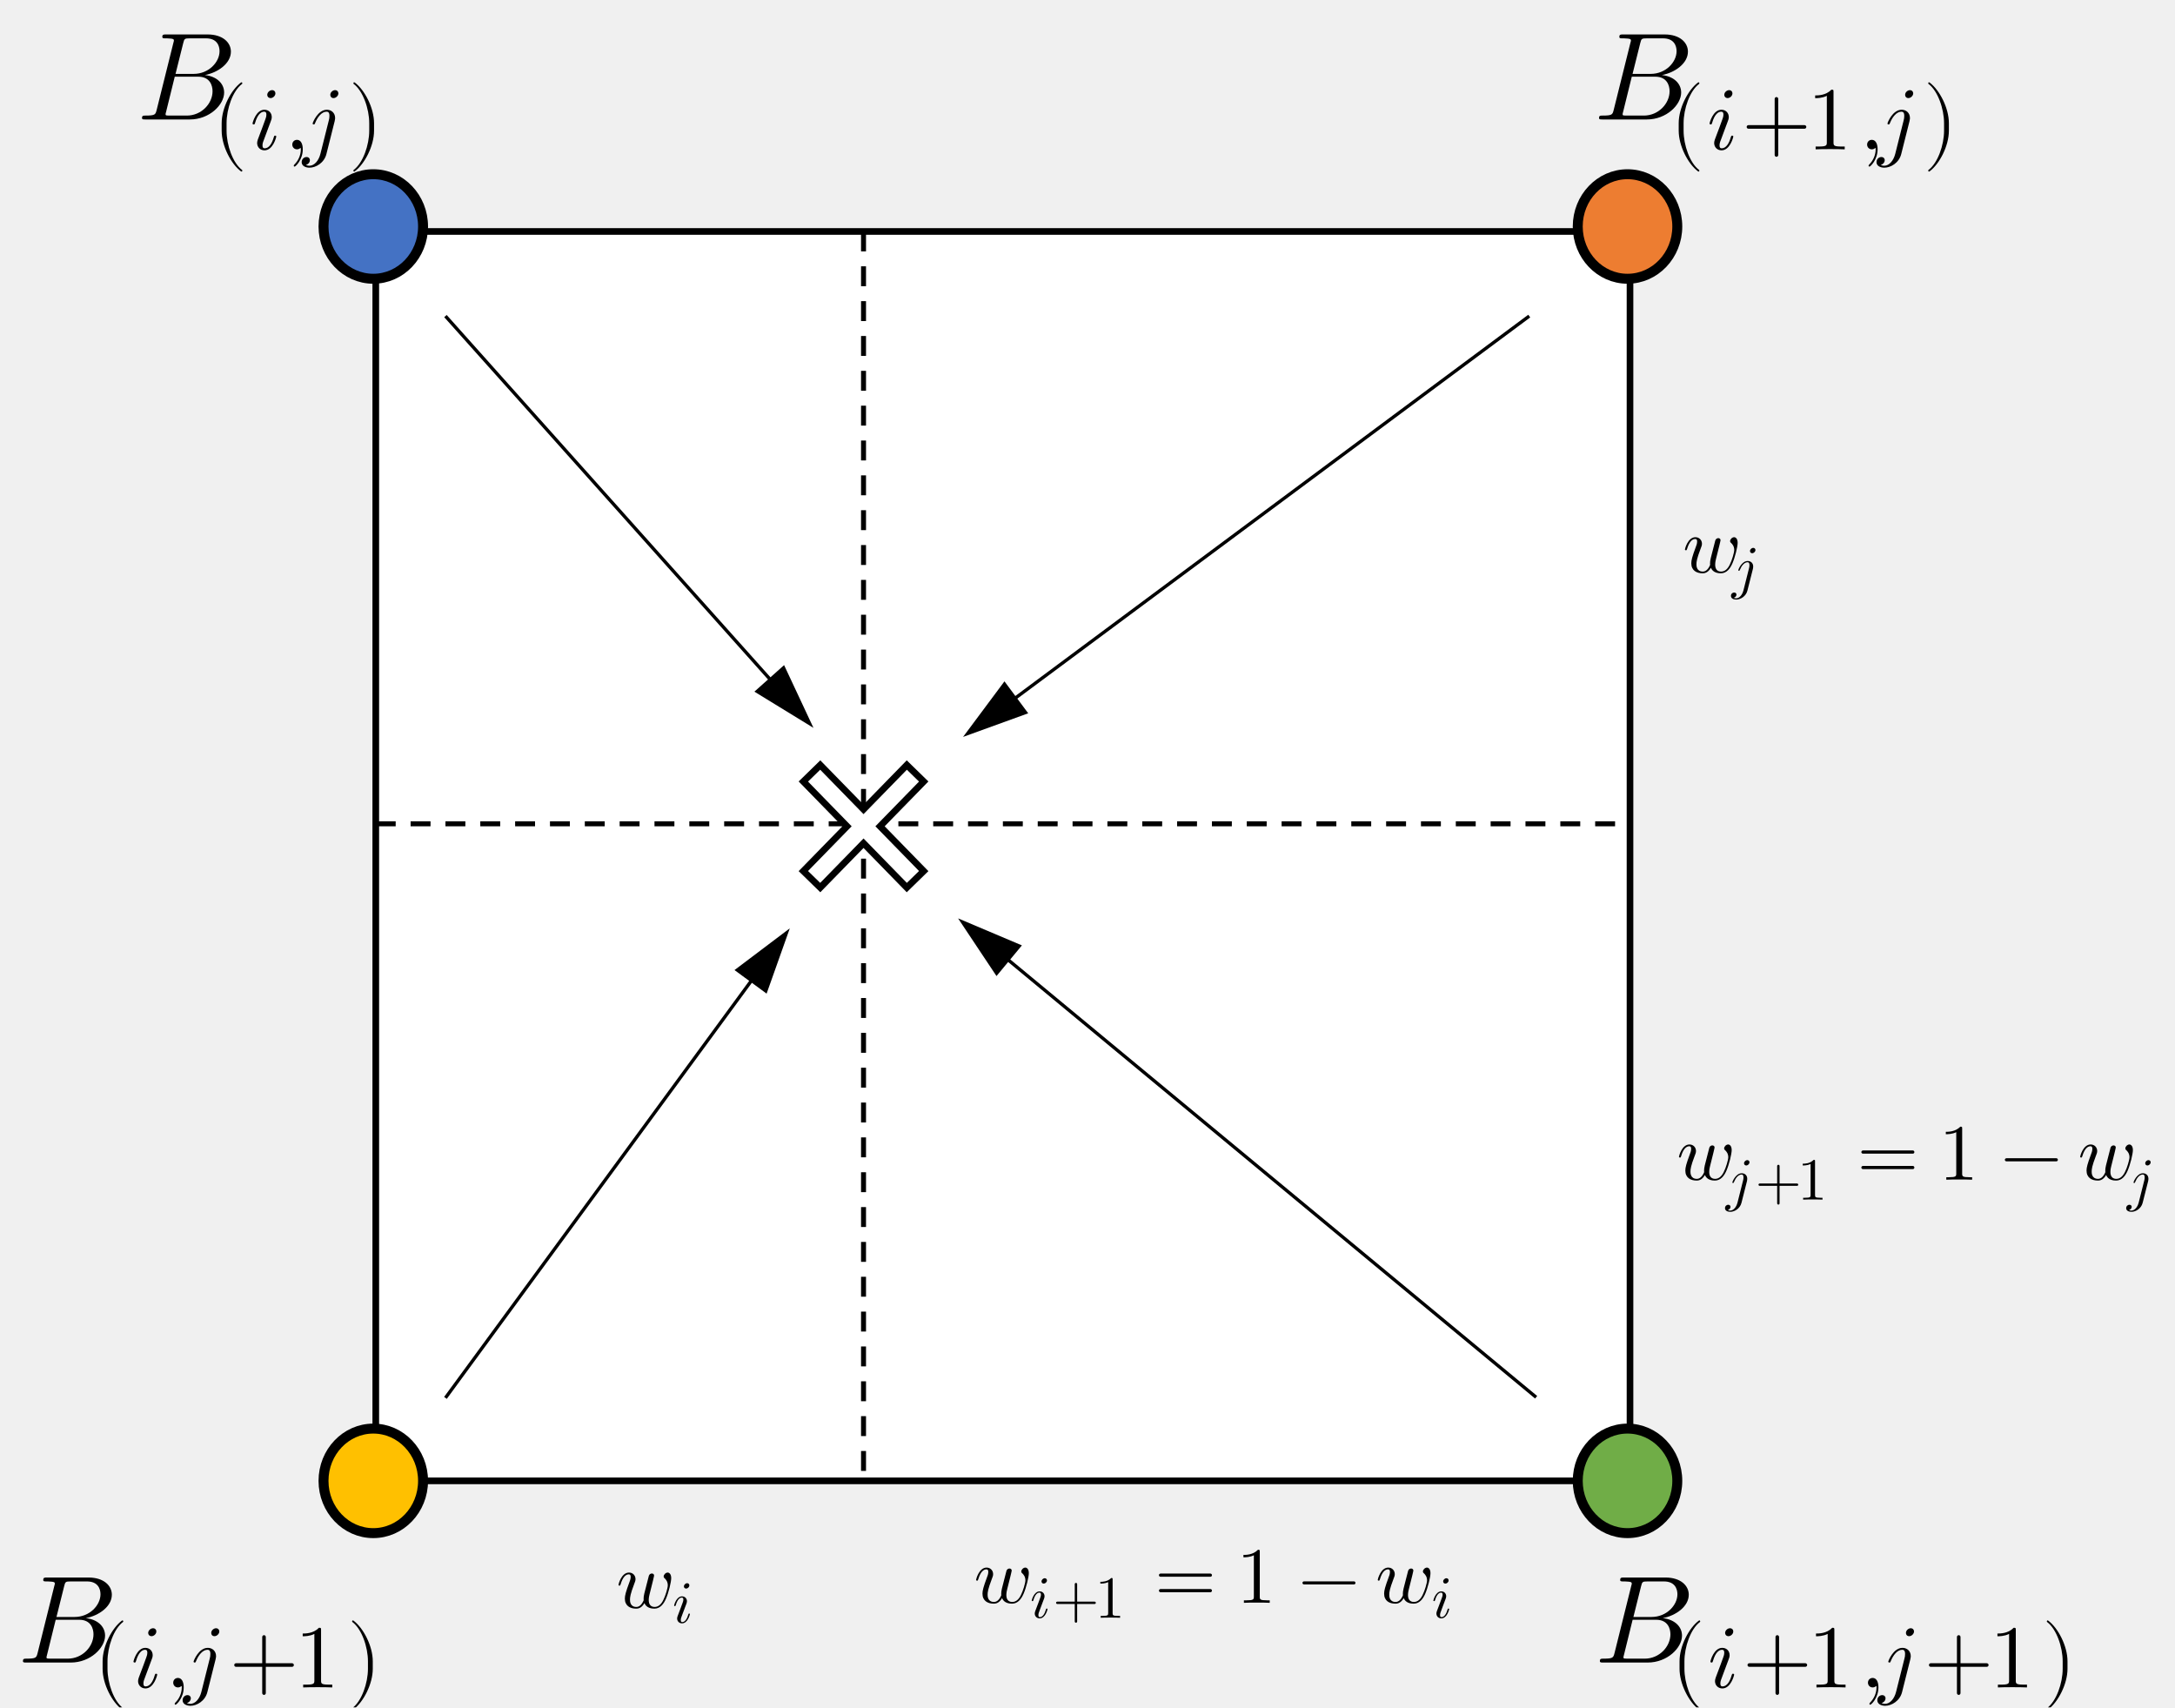
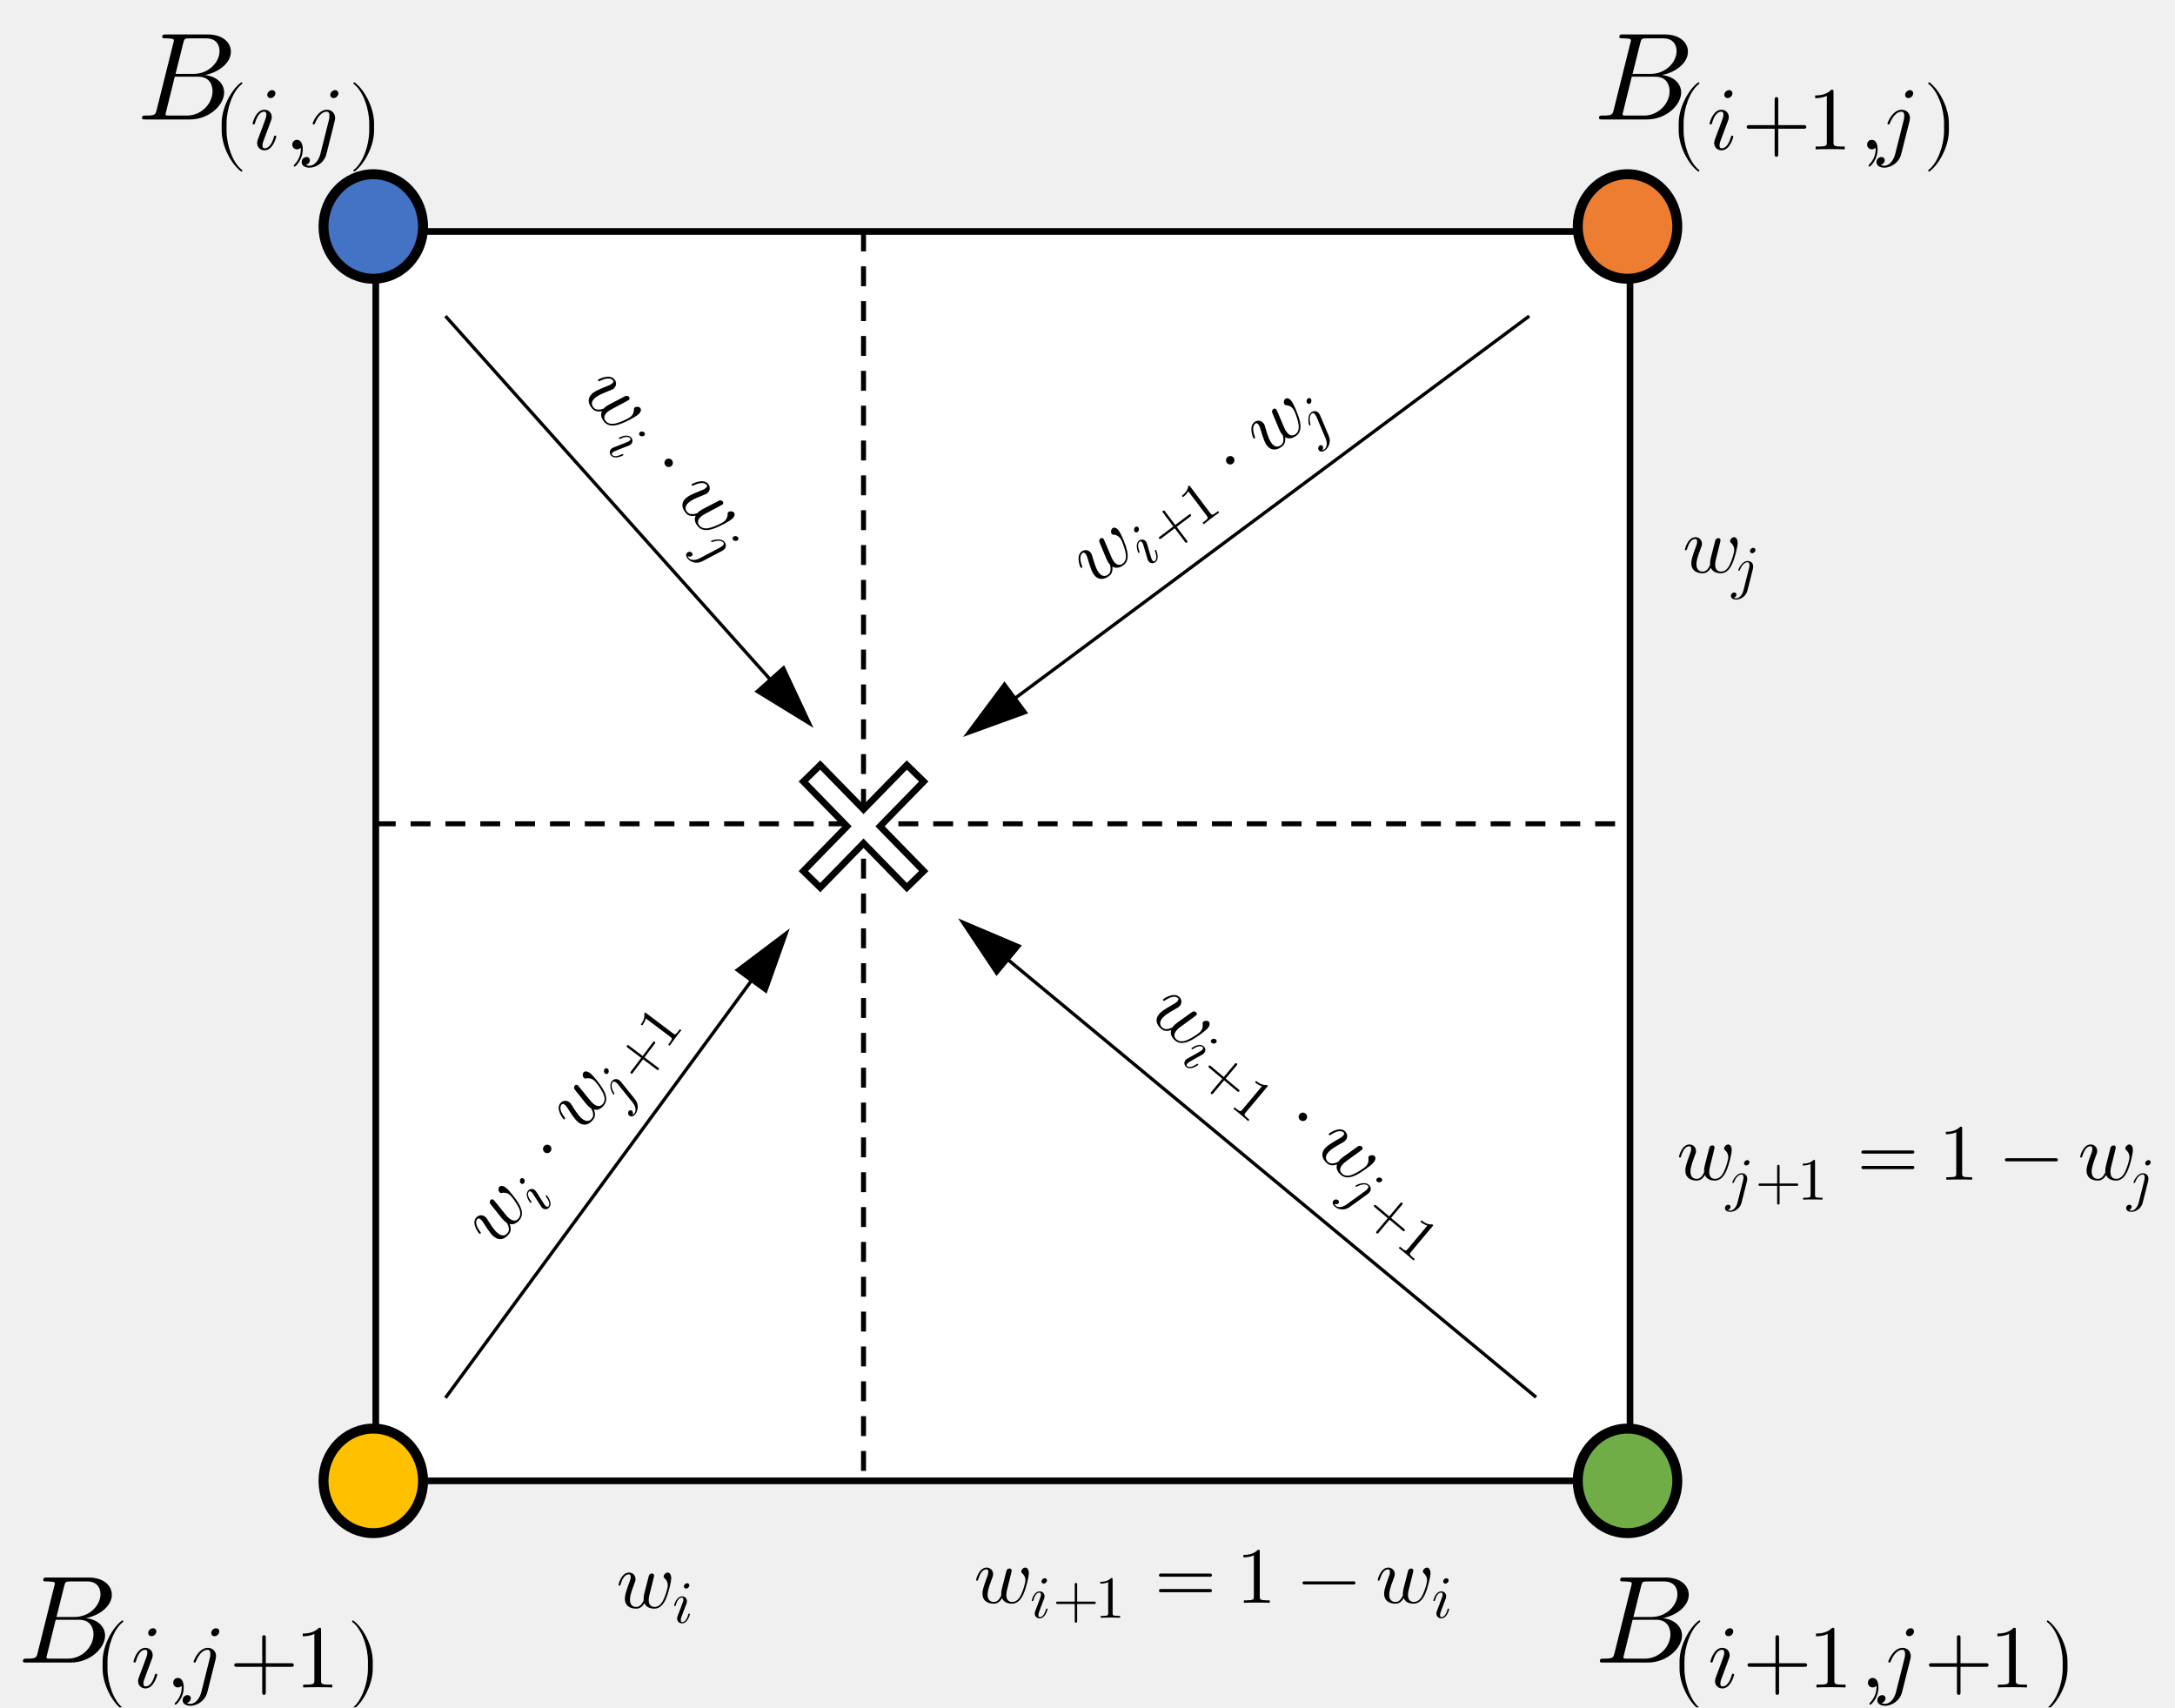
<svg xmlns="http://www.w3.org/2000/svg" width="437" height="343" overflow="hidden">
  <defs>
    <clipPath id="clip0">
      <rect x="81" y="86" width="437" height="343" />
    </clipPath>
  </defs>
  <g clip-path="url(#clip0)" transform="translate(-81 -86)">
    <rect x="156.5" y="132.5" width="252" height="251" stroke="#000000" stroke-width="1.333" stroke-miterlimit="8" fill="#FFFFFF" />
    <path d="M146 131.5C146 125.701 150.477 121 156 121 161.523 121 166 125.701 166 131.5 166 137.299 161.523 142 156 142 150.477 142 146 137.299 146 131.5Z" stroke="#000000" stroke-width="2" stroke-miterlimit="8" fill="#4472C4" fill-rule="evenodd" />
    <path d="M398 131.5C398 125.701 402.477 121 408 121 413.523 121 418 125.701 418 131.5 418 137.299 413.523 142 408 142 402.477 142 398 137.299 398 131.5Z" stroke="#000000" stroke-width="2" stroke-miterlimit="8" fill="#ED7D31" fill-rule="evenodd" />
    <path d="M398 383.5C398 377.701 402.477 373 408 373 413.523 373 418 377.701 418 383.5 418 389.299 413.523 394 408 394 402.477 394 398 389.299 398 383.5Z" stroke="#000000" stroke-width="2" stroke-miterlimit="8" fill="#70AD47" fill-rule="evenodd" />
    <path d="M146 383.5C146 377.701 150.477 373 156 373 161.523 373 166 377.701 166 383.5 166 389.299 161.523 394 156 394 150.477 394 146 389.299 146 383.5Z" stroke="#000000" stroke-width="2" stroke-miterlimit="8" fill="#FFC000" fill-rule="evenodd" />
    <path d="M254.5 132.5 254.5 384.469" stroke="#000000" stroke-miterlimit="8" stroke-dasharray="4 3" fill="none" fill-rule="evenodd" />
    <path d="M156.5 251.5 408.469 251.5" stroke="#000000" stroke-miterlimit="8" stroke-dasharray="4 3" fill="none" fill-rule="evenodd" />
    <path d="M242.408 243.005 245.806 239.69 254.5 248.601 263.194 239.69 266.592 243.005 257.816 252 266.592 260.995 263.194 264.311 254.5 255.399 245.806 264.311 242.408 260.995 251.184 252Z" stroke="#000000" stroke-width="1.333" stroke-miterlimit="8" fill="#FFFFFF" fill-rule="evenodd" />
    <text font-family="Cambria Math,Cambria Math_MSFontService,sans-serif" font-weight="400" font-size="25" transform="translate(108.487 110)">𝐵<tspan font-size="18" x="15.24" y="6">(</tspan>
      <tspan font-size="18" x="22.74" y="6">𝑖</tspan>
      <tspan font-size="18" x="29.693" y="6">,</tspan>
      <tspan font-size="18" x="33.36" y="6">𝑗</tspan>
      <tspan font-size="18" x="42.48" y="6">)</tspan>
      <tspan font-size="25" x="292.746" y="0">𝐵</tspan>
      <tspan font-size="18" x="307.986" y="6">(</tspan>
      <tspan font-size="18" x="315.486" y="6">𝑖</tspan>
      <tspan font-size="18" x="322.439" y="6">+</tspan>
      <tspan font-size="18" x="335.606" y="6">1</tspan>
      <tspan font-size="18" x="346.106" y="6">,</tspan>
      <tspan font-size="18" x="349.773" y="6">𝑗</tspan>
      <tspan font-size="18" x="358.893" y="6">)</tspan>
      <tspan font-size="25" x="-23.923" y="310">𝐵</tspan>
      <tspan font-size="18" x="-8.683" y="315">(</tspan>
      <tspan font-size="18" x="-1.183" y="315">𝑖</tspan>
      <tspan font-size="18" x="5.77" y="315">,</tspan>
      <tspan font-size="18" x="9.437" y="315">𝑗</tspan>
      <tspan font-size="18" x="18.557" y="315">+</tspan>
      <tspan font-size="18" x="31.723" y="315">1</tspan>
      <tspan font-size="18" x="42.223" y="315">)</tspan>
      <tspan font-size="25" x="292.913" y="310">𝐵</tspan>
      <tspan font-size="18" x="308.153" y="315">(</tspan>
      <tspan font-size="18" x="315.653" y="315">𝑖</tspan>
      <tspan font-size="18" x="322.606" y="315">+</tspan>
      <tspan font-size="18" x="335.773" y="315">1</tspan>
      <tspan font-size="18" x="346.273" y="315">,</tspan>
      <tspan font-size="18" x="349.939" y="315">𝑗</tspan>
      <tspan font-size="18" x="359.059" y="315">+</tspan>
      <tspan font-size="18" x="372.226" y="315">1</tspan>
      <tspan font-size="18" x="382.726" y="315">)</tspan>
    </text>
    <path d="M170.749 149.278 236.693 223.058 236.196 223.502 170.252 149.722ZM238.539 219.62 244.442 232.227 232.574 224.951Z" />
    <path d="M0.269-0.197 62.357 84.457 61.819 84.851-0.269 0.197ZM64.525 81.213 69.185 94.33 58.074 85.944Z" transform="matrix(1 0 0 -1 170.5 366.83)" />
    <text font-family="Cambria Math,Cambria Math_MSFontService,sans-serif" font-weight="400" font-size="16" transform="translate(204.796 409)">𝑤<tspan font-size="12" x="11.3" y="3">𝑖</tspan>
      <tspan font-size="16" x="71.852" y="-1">𝑤</tspan>
      <tspan font-size="12" x="83.152" y="2">𝑖</tspan>
      <tspan font-size="12" x="87.719" y="2">+</tspan>
      <tspan font-size="12" x="96.219" y="2">1</tspan>
      <tspan font-size="16" x="108.166" y="-1">=</tspan>
      <tspan font-size="16" x="124.612" y="-1">1</tspan>
      <tspan font-size="16" x="136.999" y="-1">−</tspan>
      <tspan font-size="16" x="152.552" y="-1">𝑤</tspan>
      <tspan font-size="12" x="163.852" y="2">𝑖</tspan>
      <tspan font-size="16" x="214.268" y="-208">𝑤</tspan>
      <tspan font-size="12" x="224.142" y="-205">𝑗</tspan>
      <tspan font-size="16" x="213.072" y="-86">𝑤</tspan>
      <tspan font-size="12" x="222.946" y="-82">𝑗</tspan>
      <tspan font-size="12" x="228.846" y="-82">+</tspan>
      <tspan font-size="12" x="237.346" y="-82">1</tspan>
      <tspan font-size="16" x="249.292" y="-86">=</tspan>
      <tspan font-size="16" x="265.739" y="-86">1</tspan>
      <tspan font-size="16" x="278.126" y="-86">−</tspan>
      <tspan font-size="16" x="293.679" y="-86">𝑤</tspan>
      <tspan font-size="12" x="303.552" y="-82">𝑗</tspan>
    </text>
    <path d="M0.199-0.268 104.321 77.118 103.924 77.653-0.199 0.268ZM105.438 73.379 113.754 84.543 100.666 79.8Z" transform="matrix(-1 0 0 1 388.254 149.5)" />
    <path d="M389.426 366.961 282.529 278.412 282.954 277.898 389.851 366.447ZM281.216 282.086 273.5 270.5 286.32 275.925Z" />
+     <text font-family="Cambria Math,Cambria Math_MSFontService,sans-serif" font-weight="400" font-size="16" transform="matrix(0.669131 0.743145 -0.743145 0.669131 197.444 165)">𝑤<tspan font-size="12" x="11.61" y="3.545">𝑖</tspan>
+       <tspan font-size="16" x="20.141" y="0.049">⋅</tspan>
+       <tspan font-size="16" x="28.205" y="0.059">𝑤</tspan>
+       <tspan font-size="12" x="38.433" y="3.645">𝑗</tspan>
+     </text>
+     <text font-family="Cambria Math,Cambria Math_MSFontService,sans-serif" font-weight="400" font-size="16" transform="matrix(0.798635 -0.601815 0.601815 0.798635 300.52 204)">𝑤<tspan font-size="12" x="11.185" y="3.42">𝑖</tspan>
+       <tspan font-size="12" x="15.903" y="3.219">+</tspan>
+       <tspan font-size="12" x="24.333" y="3.311">1</tspan>
+       <tspan font-size="16" x="35.23" y="0.253">⋅</tspan>
+       <tspan font-size="16" x="43.375" y="0.13">𝑤</tspan>
+       <tspan font-size="12" x="53.048" y="3.663">𝑗</tspan>
+     </text>
+     <text font-family="Cambria Math,Cambria Math_MSFontService,sans-serif" font-weight="400" font-size="16" transform="matrix(0.601815 -0.798635 0.798635 0.601815 180.714 337)">𝑤<tspan font-size="12" x="11.253" y="3.302">𝑖</tspan>
+       <tspan font-size="16" x="20.053" y="0.025">⋅</tspan>
+       <tspan font-size="16" x="28.56" y="-0.317">𝑤</tspan>
+       <tspan font-size="12" x="37.7" y="3.503">𝑗</tspan>
+       <tspan font-size="12" x="43.83" y="3.33">+</tspan>
+       <tspan font-size="12" x="52.499" y="3.202">1</tspan>
+     </text>
+     <text font-family="Cambria Math,Cambria Math_MSFontService,sans-serif" font-weight="400" font-size="16" transform="matrix(0.766044 0.642788 -0.642788 0.766044 311.366 290)">𝑤<tspan font-size="12" x="10.808" y="2.68">𝑖</tspan>
+       <tspan font-size="12" x="15.416" y="2.729">+</tspan>
+       <tspan font-size="12" x="24.261" y="3.14">1</tspan>
+       <tspan font-size="16" x="34.927" y="-0.588">⋅</tspan>
+       <tspan font-size="16" x="42.867" y="-0.723">𝑤</tspan>
+       <tspan font-size="12" x="52.837" y="2.659">𝑗</tspan>
+       <tspan font-size="12" x="58.87" y="2.818">+</tspan>
+       <tspan font-size="12" x="67.715" y="3.229">1</tspan>
+     </text>
  </g>
</svg>
